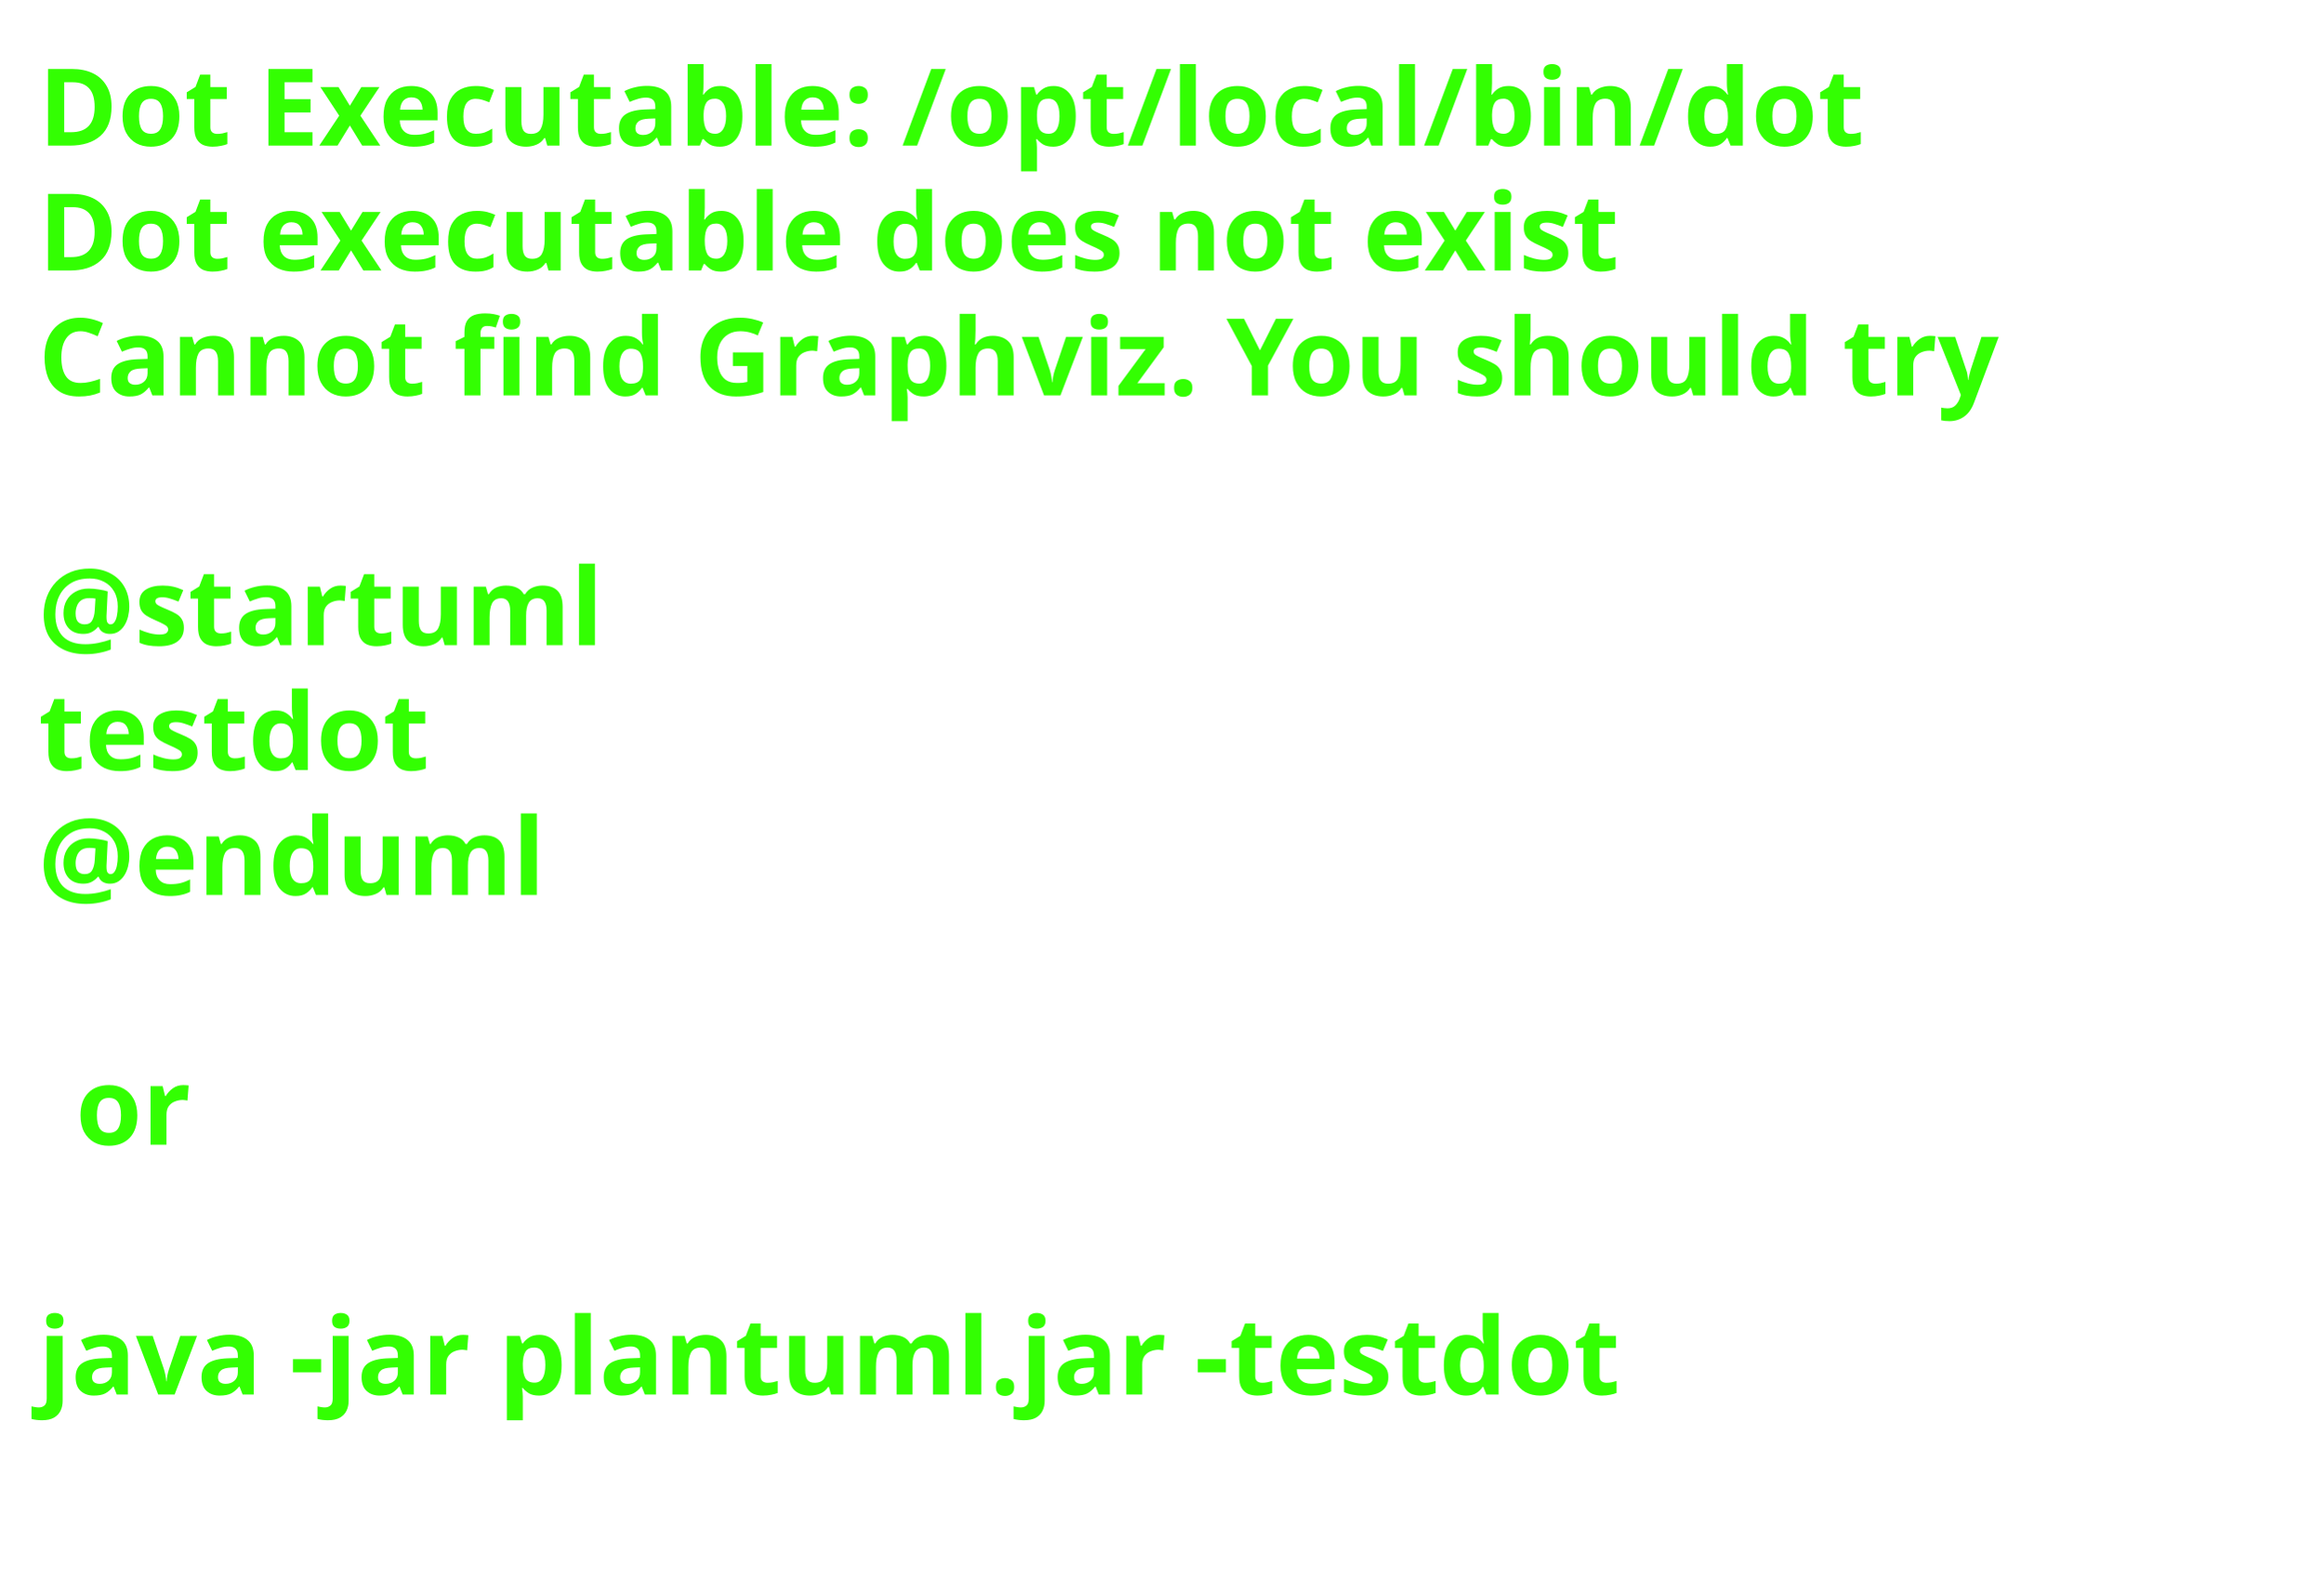
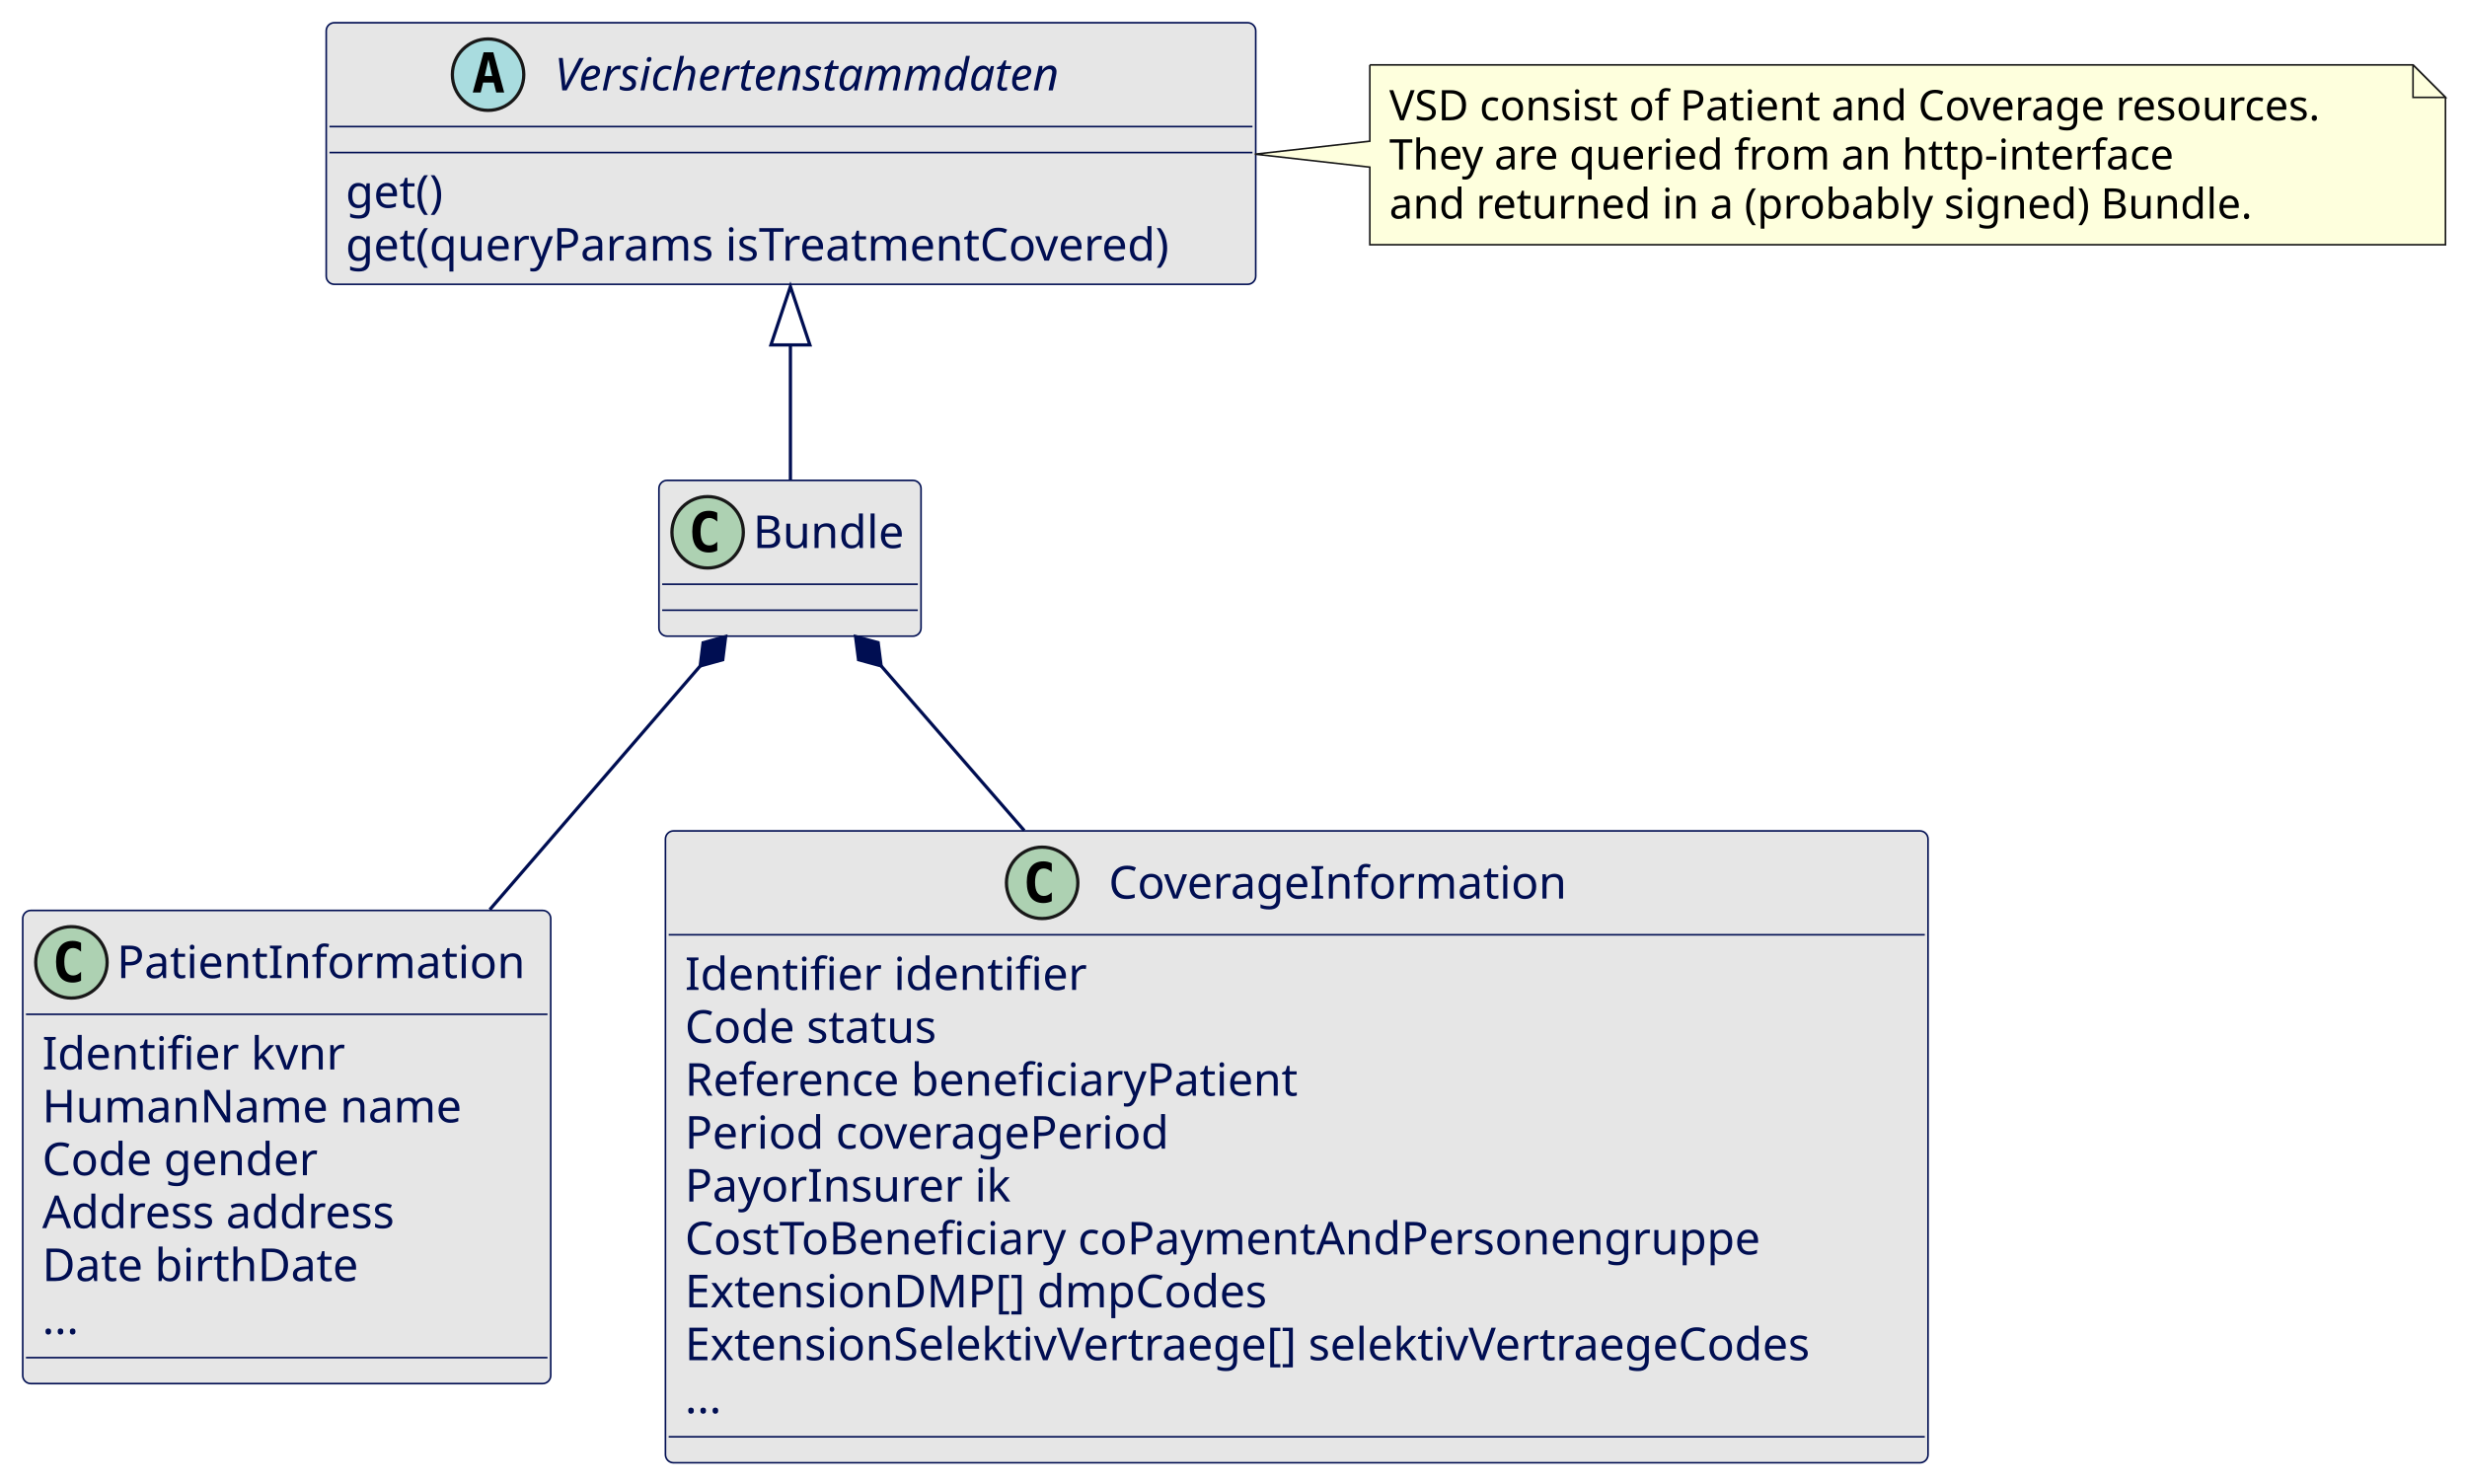
- <svg xmlns="http://www.w3.org/2000/svg" contentStyleType="text/css" data-diagram-type="CLASS" height="206px" preserveAspectRatio="none" style="width:303px;height:206px;background:#FFFFFF;" version="1.1" viewBox="0 0 303 206" width="303px" zoomAndPan="magnify">
+ <svg xmlns="http://www.w3.org/2000/svg" contentStyleType="text/css" data-diagram-type="CLASS" height="457px" preserveAspectRatio="none" style="width:760px;height:457px;background:#FFFFFF;" version="1.1" viewBox="0 0 760 457" width="760px" zoomAndPan="magnify">
  <defs />
  <g>
-     <text fill="#33FF02" font-family="sans-serif" font-size="14" font-weight="bold" lengthAdjust="spacing" textLength="264.954" x="5" y="19">Dot Executable: /opt/local/bin/dot</text>
-     <text fill="#33FF02" font-family="sans-serif" font-size="14" font-weight="bold" lengthAdjust="spacing" textLength="236.264" x="5" y="35.297">Dot executable does not exist</text>
-     <text fill="#33FF02" font-family="sans-serif" font-size="14" font-weight="bold" lengthAdjust="spacing" textLength="291.587" x="5" y="51.594">Cannot find Graphviz. You should try</text>
-     <text fill="#33FF02" font-family="sans-serif" font-size="14" font-weight="bold" lengthAdjust="spacing" textLength="4.874" x="5" y="67.891"> </text>
-     <text fill="#33FF02" font-family="sans-serif" font-size="14" font-weight="bold" lengthAdjust="spacing" textLength="81.423" x="5" y="84.188">@startuml</text>
-     <text fill="#33FF02" font-family="sans-serif" font-size="14" font-weight="bold" lengthAdjust="spacing" textLength="57.545" x="5" y="100.484">testdot</text>
-     <text fill="#33FF02" font-family="sans-serif" font-size="14" font-weight="bold" lengthAdjust="spacing" textLength="72.837" x="5" y="116.781">@enduml</text>
-     <text fill="#33FF02" font-family="sans-serif" font-size="14" font-weight="bold" lengthAdjust="spacing" textLength="4.874" x="5" y="133.078"> </text>
-     <text fill="#33FF02" font-family="sans-serif" font-size="14" font-weight="bold" lengthAdjust="spacing" textLength="16.523" x="9.874" y="149.375">or</text>
-     <text fill="#33FF02" font-family="sans-serif" font-size="14" font-weight="bold" lengthAdjust="spacing" textLength="4.874" x="5" y="165.672"> </text>
-     <text fill="#33FF02" font-family="sans-serif" font-size="14" font-weight="bold" lengthAdjust="spacing" textLength="234.507" x="5" y="181.969">java -jar plantuml.jar -testdot</text>
-     <text fill="#33FF02" font-family="sans-serif" font-size="14" font-weight="bold" lengthAdjust="spacing" textLength="4.874" x="5" y="198.266"> </text>
+     <g class="entity" data-entity="Versichertenstammdaten" data-source-line="10" data-uid="ent0002" id="entity_Versichertenstammdaten">
+       <rect fill="#E6E6E6" height="80.594" rx="2.5" ry="2.5" style="stroke:#000E52;stroke-width:0.5;" width="286.347" x="100.5" y="7" />
+       <ellipse cx="150.361" cy="23" fill="#A9DCDF" rx="11" ry="11" style="stroke:#181818;stroke-width:1;" />
+       <path d="M150.471,18.344 L149.315,23.422 L151.643,23.422 L150.471,18.344 Z M148.986,16.109 L151.971,16.109 L155.33,28.5 L152.877,28.5 L152.111,25.438 L148.83,25.438 L148.08,28.5 L145.643,28.5 L148.986,16.109 Z " fill="#000000" />
+       <text fill="#000E52" font-family="sans-serif" font-size="14" font-style="italic" lengthAdjust="spacing" textLength="178.124" x="170.861" y="27.847">Versichertenstammdaten</text>
+       <line style="stroke:#000E52;stroke-width:0.5;" x1="101.5" x2="385.847" y1="39" y2="39" />
+       <line style="stroke:#000E52;stroke-width:0.5;" x1="101.5" x2="385.847" y1="47" y2="47" />
+       <text fill="#000E52" font-family="sans-serif" font-size="14" lengthAdjust="spacing" textLength="33.913" x="106.5" y="63.995">get()</text>
+       <text fill="#000E52" font-family="sans-serif" font-size="14" lengthAdjust="spacing" textLength="274.347" x="106.5" y="80.292">get(queryParams isTreatmentCovered)</text>
+     </g>
+     <g class="entity" data-entity="GMN3" data-source-line="14" data-uid="ent0004" id="entity_GMN3">
+       <path d="M422,20 L422,43.5 L386.61,47.5 L422,51.5 L422,75.398 A0,0 0 0 0 422,75.398 L753.369,75.398 A0,0 0 0 0 753.369,75.398 L753.369,30 L743.369,20 L422,20 A0,0 0 0 0 422,20" fill="#FEFFDD" style="stroke:#181818;stroke-width:0.5;" />
+       <path d="M743.369,20 L743.369,30 L753.369,30 L743.369,20" fill="#FEFFDD" style="stroke:#181818;stroke-width:0.5;" />
+       <text fill="#000000" font-family="sans-serif" font-size="13" lengthAdjust="spacing" textLength="310.369" x="428" y="37.067">VSD consist of Patient and Coverage resources.</text>
+       <text fill="#000000" font-family="sans-serif" font-size="13" lengthAdjust="spacing" textLength="259.638" x="428" y="52.2">They are queried from an http-interface</text>
+       <text fill="#000000" font-family="sans-serif" font-size="13" lengthAdjust="spacing" textLength="285.568" x="428" y="67.332">and returned in a (probably signed) Bundle.</text>
+     </g>
+     <g class="entity" data-entity="Bundle" data-source-line="16" data-uid="ent0006" id="entity_Bundle">
+       <rect fill="#E6E6E6" height="48" rx="2.5" ry="2.5" style="stroke:#000E52;stroke-width:0.5;" width="80.74" x="203" y="148" />
+       <ellipse cx="218" cy="164" fill="#ADD1B2" rx="11" ry="11" style="stroke:#181818;stroke-width:1;" />
+       <path d="M220.969,169.641 Q220.391,169.938 219.75,170.078 Q219.109,170.234 218.406,170.234 Q215.906,170.234 214.578,168.594 Q213.266,166.938 213.266,163.812 Q213.266,160.688 214.578,159.031 Q215.906,157.375 218.406,157.375 Q219.109,157.375 219.75,157.531 Q220.406,157.688 220.969,157.984 L220.969,160.703 Q220.344,160.125 219.75,159.859 Q219.156,159.578 218.531,159.578 Q217.188,159.578 216.5,160.656 Q215.812,161.719 215.812,163.812 Q215.812,165.906 216.5,166.984 Q217.188,168.047 218.531,168.047 Q219.156,168.047 219.75,167.781 Q220.344,167.5 220.969,166.922 L220.969,169.641 Z " fill="#000000" />
+       <text fill="#000E52" font-family="sans-serif" font-size="14" lengthAdjust="spacing" textLength="48.74" x="232" y="168.847">Bundle</text>
+       <line style="stroke:#000E52;stroke-width:0.5;" x1="204" x2="282.74" y1="180" y2="180" />
+       <line style="stroke:#000E52;stroke-width:0.5;" x1="204" x2="282.74" y1="188" y2="188" />
+     </g>
+     <g class="entity" data-entity="PatientInformation" data-source-line="20" data-uid="ent0007" id="entity_PatientInformation">
+       <rect fill="#E6E6E6" height="145.781" rx="2.5" ry="2.5" style="stroke:#000E52;stroke-width:0.5;" width="162.662" x="7" y="280.5" />
+       <ellipse cx="22" cy="296.5" fill="#ADD1B2" rx="11" ry="11" style="stroke:#181818;stroke-width:1;" />
+       <path d="M24.969,302.141 Q24.391,302.438 23.75,302.578 Q23.109,302.734 22.406,302.734 Q19.906,302.734 18.578,301.094 Q17.266,299.438 17.266,296.312 Q17.266,293.188 18.578,291.531 Q19.906,289.875 22.406,289.875 Q23.109,289.875 23.75,290.031 Q24.406,290.188 24.969,290.484 L24.969,293.203 Q24.344,292.625 23.75,292.359 Q23.156,292.078 22.531,292.078 Q21.188,292.078 20.5,293.156 Q19.812,294.219 19.812,296.312 Q19.812,298.406 20.5,299.484 Q21.188,300.547 22.531,300.547 Q23.156,300.547 23.75,300.281 Q24.344,300 24.969,299.422 L24.969,302.141 Z " fill="#000000" />
+       <text fill="#000E52" font-family="sans-serif" font-size="14" lengthAdjust="spacing" textLength="130.662" x="36" y="301.347">PatientInformation</text>
+       <line style="stroke:#000E52;stroke-width:0.5;" x1="8" x2="168.662" y1="312.5" y2="312.5" />
+       <text fill="#000E52" font-family="sans-serif" font-size="14" lengthAdjust="spacing" textLength="98.54" x="13" y="329.495">Identifier kvnr</text>
+       <text fill="#000E52" font-family="sans-serif" font-size="14" lengthAdjust="spacing" textLength="135.946" x="13" y="345.792">HumanName name</text>
+       <text fill="#000E52" font-family="sans-serif" font-size="14" lengthAdjust="spacing" textLength="89.92" x="13" y="362.089">Code gender</text>
+       <text fill="#000E52" font-family="sans-serif" font-size="14" lengthAdjust="spacing" textLength="116.067" x="13" y="378.386">Address address</text>
+       <text fill="#000E52" font-family="sans-serif" font-size="14" lengthAdjust="spacing" textLength="104.269" x="13" y="394.683">Date birthDate</text>
+       <text fill="#000E52" font-family="sans-serif" font-size="14" lengthAdjust="spacing" textLength="13.351" x="13" y="410.979">...</text>
+       <line style="stroke:#000E52;stroke-width:0.5;" x1="8" x2="168.662" y1="418.281" y2="418.281" />
+     </g>
+     <g class="entity" data-entity="CoverageInformation" data-source-line="29" data-uid="ent0008" id="entity_CoverageInformation">
+       <rect fill="#E6E6E6" height="194.672" rx="2.5" ry="2.5" style="stroke:#000E52;stroke-width:0.5;" width="388.961" x="205" y="256" />
+       <ellipse cx="321.05" cy="272" fill="#ADD1B2" rx="11" ry="11" style="stroke:#181818;stroke-width:1;" />
+       <path d="M324.019,277.641 Q323.441,277.938 322.8,278.078 Q322.16,278.234 321.457,278.234 Q318.957,278.234 317.628,276.594 Q316.316,274.938 316.316,271.812 Q316.316,268.688 317.628,267.031 Q318.957,265.375 321.457,265.375 Q322.16,265.375 322.8,265.531 Q323.457,265.688 324.019,265.984 L324.019,268.703 Q323.394,268.125 322.8,267.859 Q322.207,267.578 321.582,267.578 Q320.238,267.578 319.55,268.656 Q318.863,269.719 318.863,271.812 Q318.863,273.906 319.55,274.984 Q320.238,276.047 321.582,276.047 Q322.207,276.047 322.8,275.781 Q323.394,275.5 324.019,274.922 L324.019,277.641 Z " fill="#000000" />
+       <text fill="#000E52" font-family="sans-serif" font-size="14" lengthAdjust="spacing" textLength="148.36" x="341.55" y="276.847">CoverageInformation</text>
+       <line style="stroke:#000E52;stroke-width:0.5;" x1="206" x2="592.961" y1="288" y2="288" />
+       <text fill="#000E52" font-family="sans-serif" font-size="14" lengthAdjust="spacing" textLength="130.348" x="211" y="304.995">Identifier identifier</text>
+       <text fill="#000E52" font-family="sans-serif" font-size="14" lengthAdjust="spacing" textLength="83.31" x="211" y="321.292">Code status</text>
+       <text fill="#000E52" font-family="sans-serif" font-size="14" lengthAdjust="spacing" textLength="203.273" x="211" y="337.589">Reference beneficiaryPatient</text>
+       <text fill="#000E52" font-family="sans-serif" font-size="14" lengthAdjust="spacing" textLength="157.753" x="211" y="353.886">Period coveragePeriod</text>
+       <text fill="#000E52" font-family="sans-serif" font-size="14" lengthAdjust="spacing" textLength="105.369" x="211" y="370.183">PayorInsurer ik</text>
+       <text fill="#000E52" font-family="sans-serif" font-size="14" lengthAdjust="spacing" textLength="351.873" x="211" y="386.479">CostToBeneficiary coPaymentAndPersonengruppe</text>
+       <text fill="#000E52" font-family="sans-serif" font-size="14" lengthAdjust="spacing" textLength="189.95" x="211" y="402.776">ExtensionDMP[] dmpCodes</text>
+       <text fill="#000E52" font-family="sans-serif" font-size="14" lengthAdjust="spacing" textLength="376.961" x="211" y="419.073">ExtensionSelektivVertraege[] selektivVertraegeCodes</text>
+       <text fill="#000E52" font-family="sans-serif" font-size="14" lengthAdjust="spacing" textLength="13.351" x="211" y="435.37">...</text>
+       <line style="stroke:#000E52;stroke-width:0.5;" x1="206" x2="592.961" y1="442.672" y2="442.672" />
+     </g>
+     <g class="link" data-entity-1="Versichertenstammdaten" data-entity-2="Bundle" data-source-line="41" data-uid="lnk9" id="link_Versichertenstammdaten_Bundle">
+       <path codeLine="41" d="M243.5,106.27 C243.5,125.97 243.5,131.07 243.5,147.84" fill="none" id="Versichertenstammdaten-backto-Bundle" style="stroke:#000E52;stroke-width:1;" />
+       <polygon fill="none" points="243.5,88.27,237.5,106.27,249.5,106.27,243.5,88.27" style="stroke:#000E52;stroke-width:1;" />
+     </g>
+     <g class="link" data-entity-1="Bundle" data-entity-2="PatientInformation" data-source-line="42" data-uid="lnk10" id="link_Bundle_PatientInformation">
+       <path codeLine="42" d="M215.708,205.183 C197.318,226.483 176.85,250.19 150.89,280.25" fill="none" id="Bundle-backto-PatientInformation" style="stroke:#000E52;stroke-width:1;" />
+       <polygon fill="#000E52" points="223.55,196.1,216.601,198.028,215.708,205.183,222.657,203.256,223.55,196.1" style="stroke:#000E52;stroke-width:1;" />
+     </g>
+     <g class="link" data-entity-1="Bundle" data-entity-2="CoverageInformation" data-source-line="43" data-uid="lnk11" id="link_Bundle_CoverageInformation">
+       <path codeLine="43" d="M271.443,205.156 C285.023,220.776 296.1,233.52 315.54,255.89" fill="none" id="Bundle-backto-CoverageInformation" style="stroke:#000E52;stroke-width:1;" />
+       <polygon fill="#000E52" points="263.57,196.1,264.488,203.252,271.443,205.156,270.525,198.004,263.57,196.1" style="stroke:#000E52;stroke-width:1;" />
+     </g>
  </g>
</svg>
